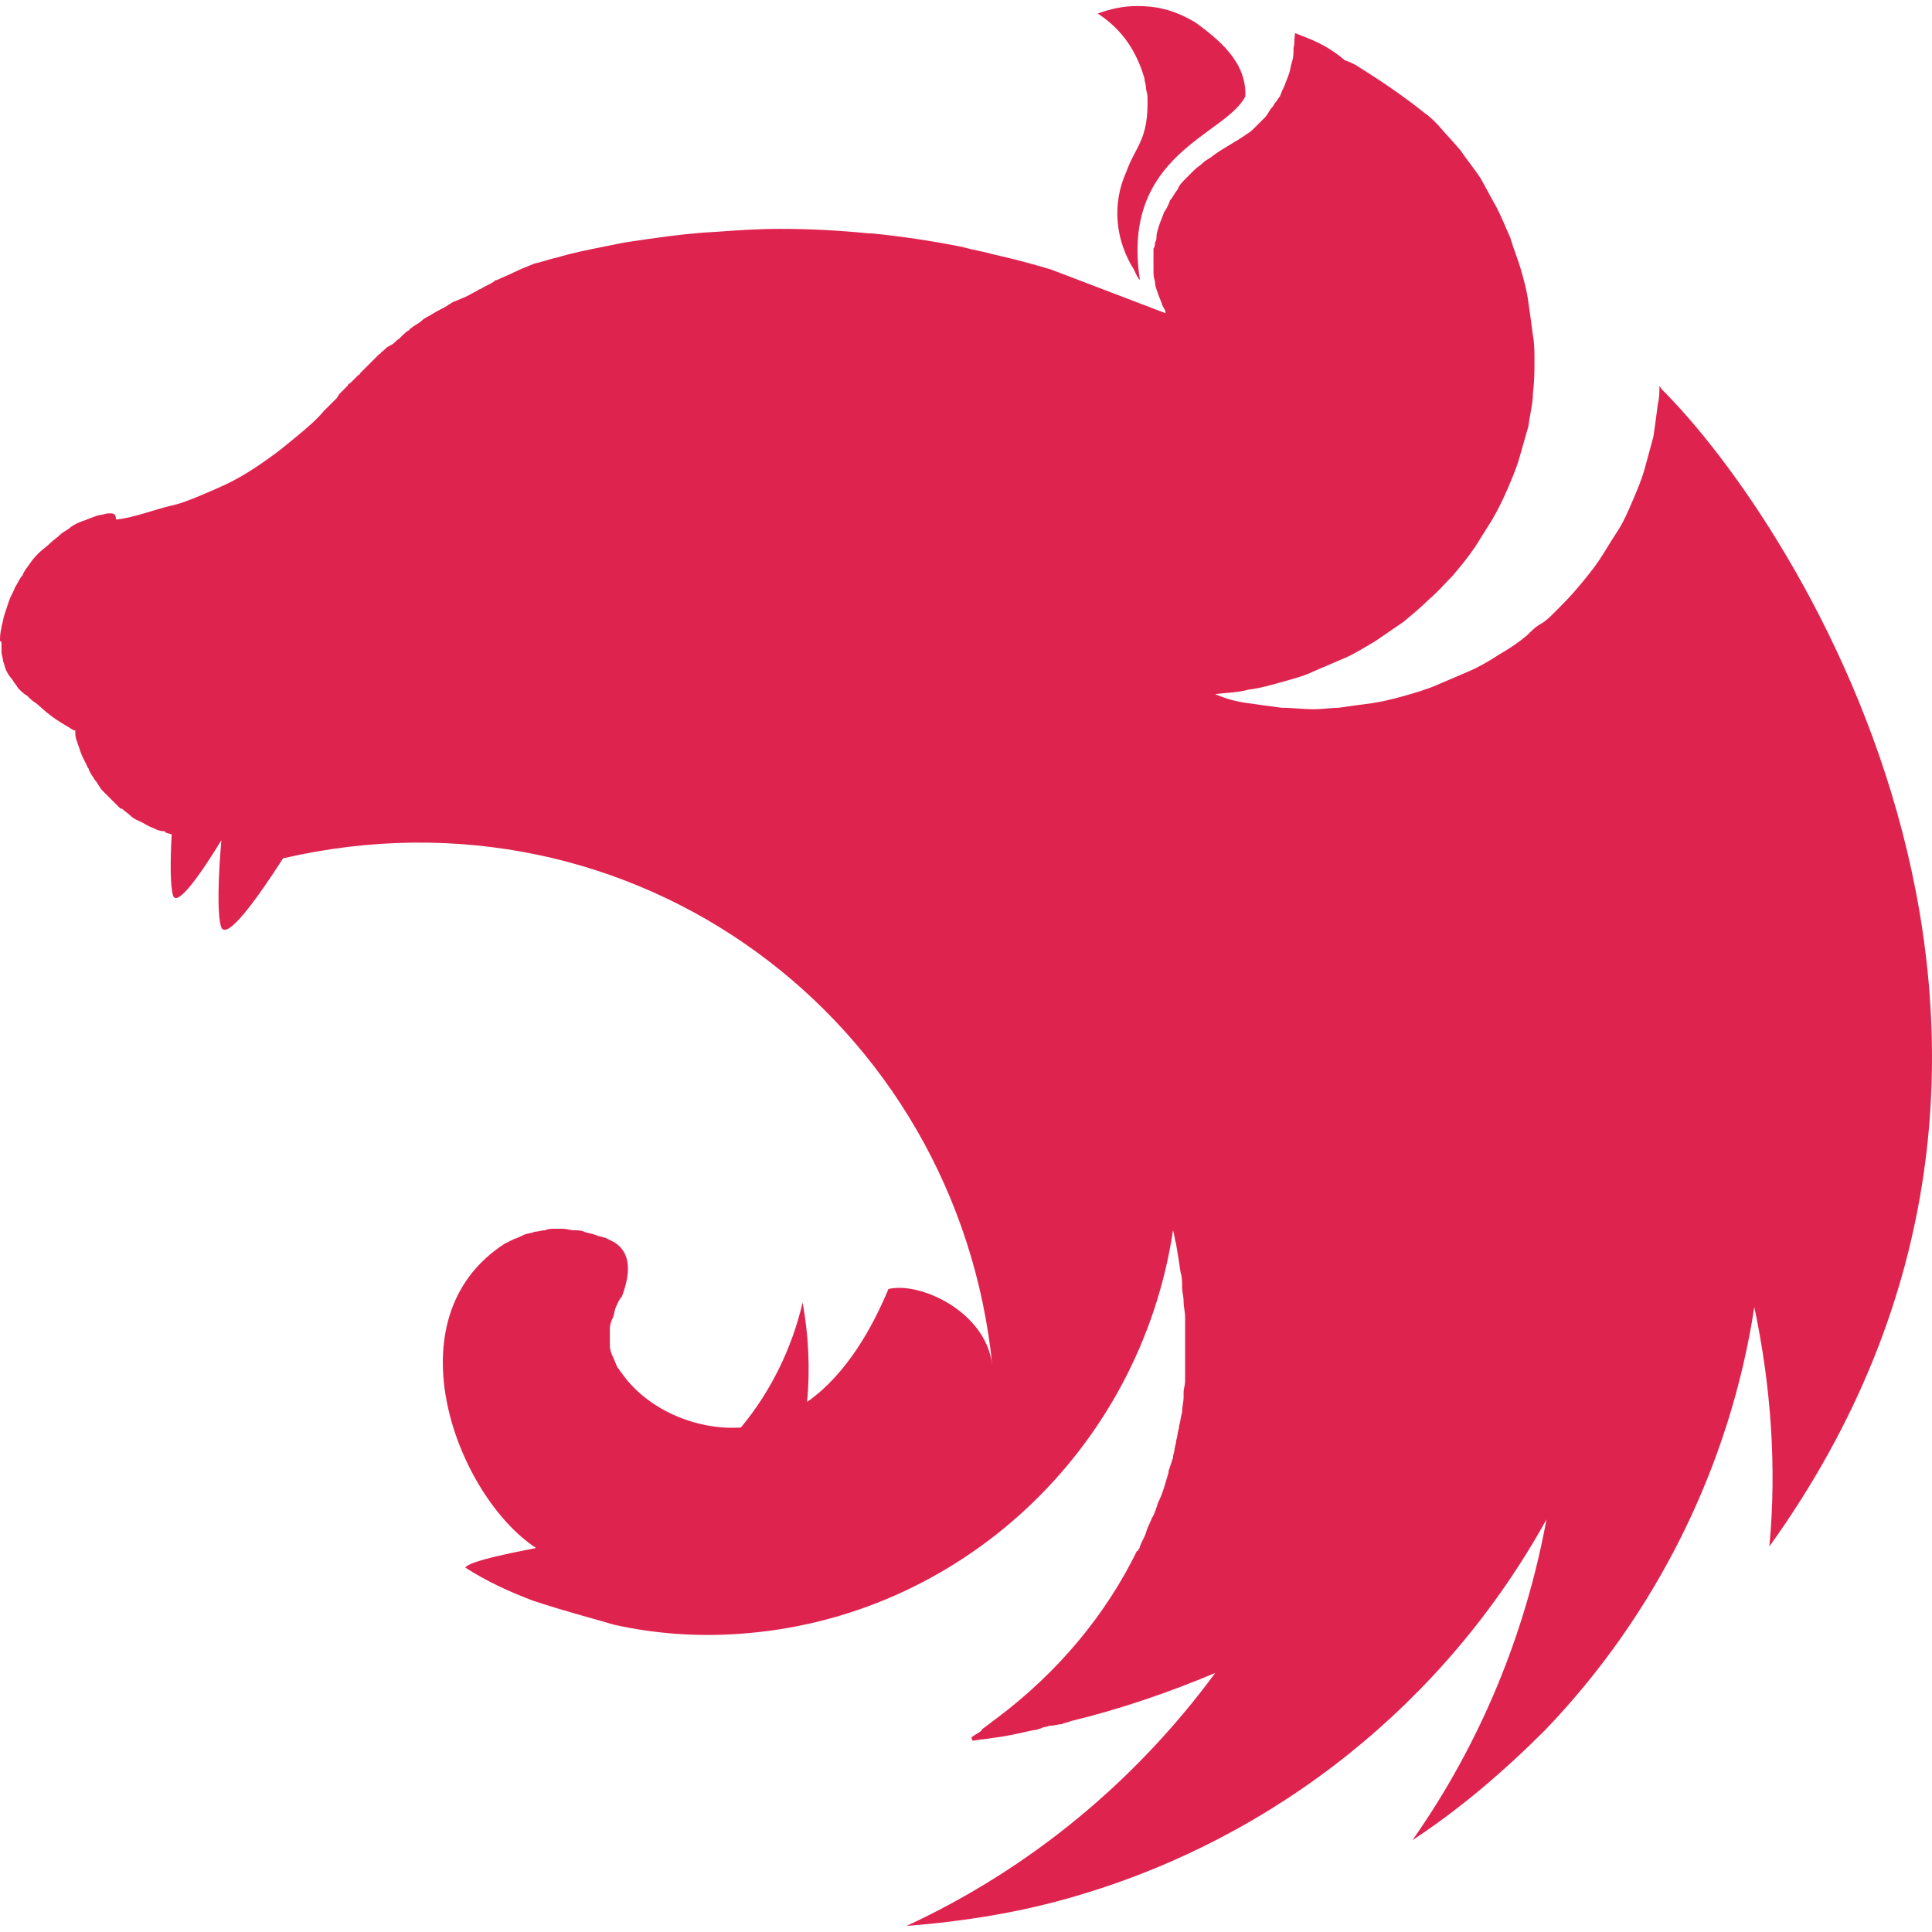
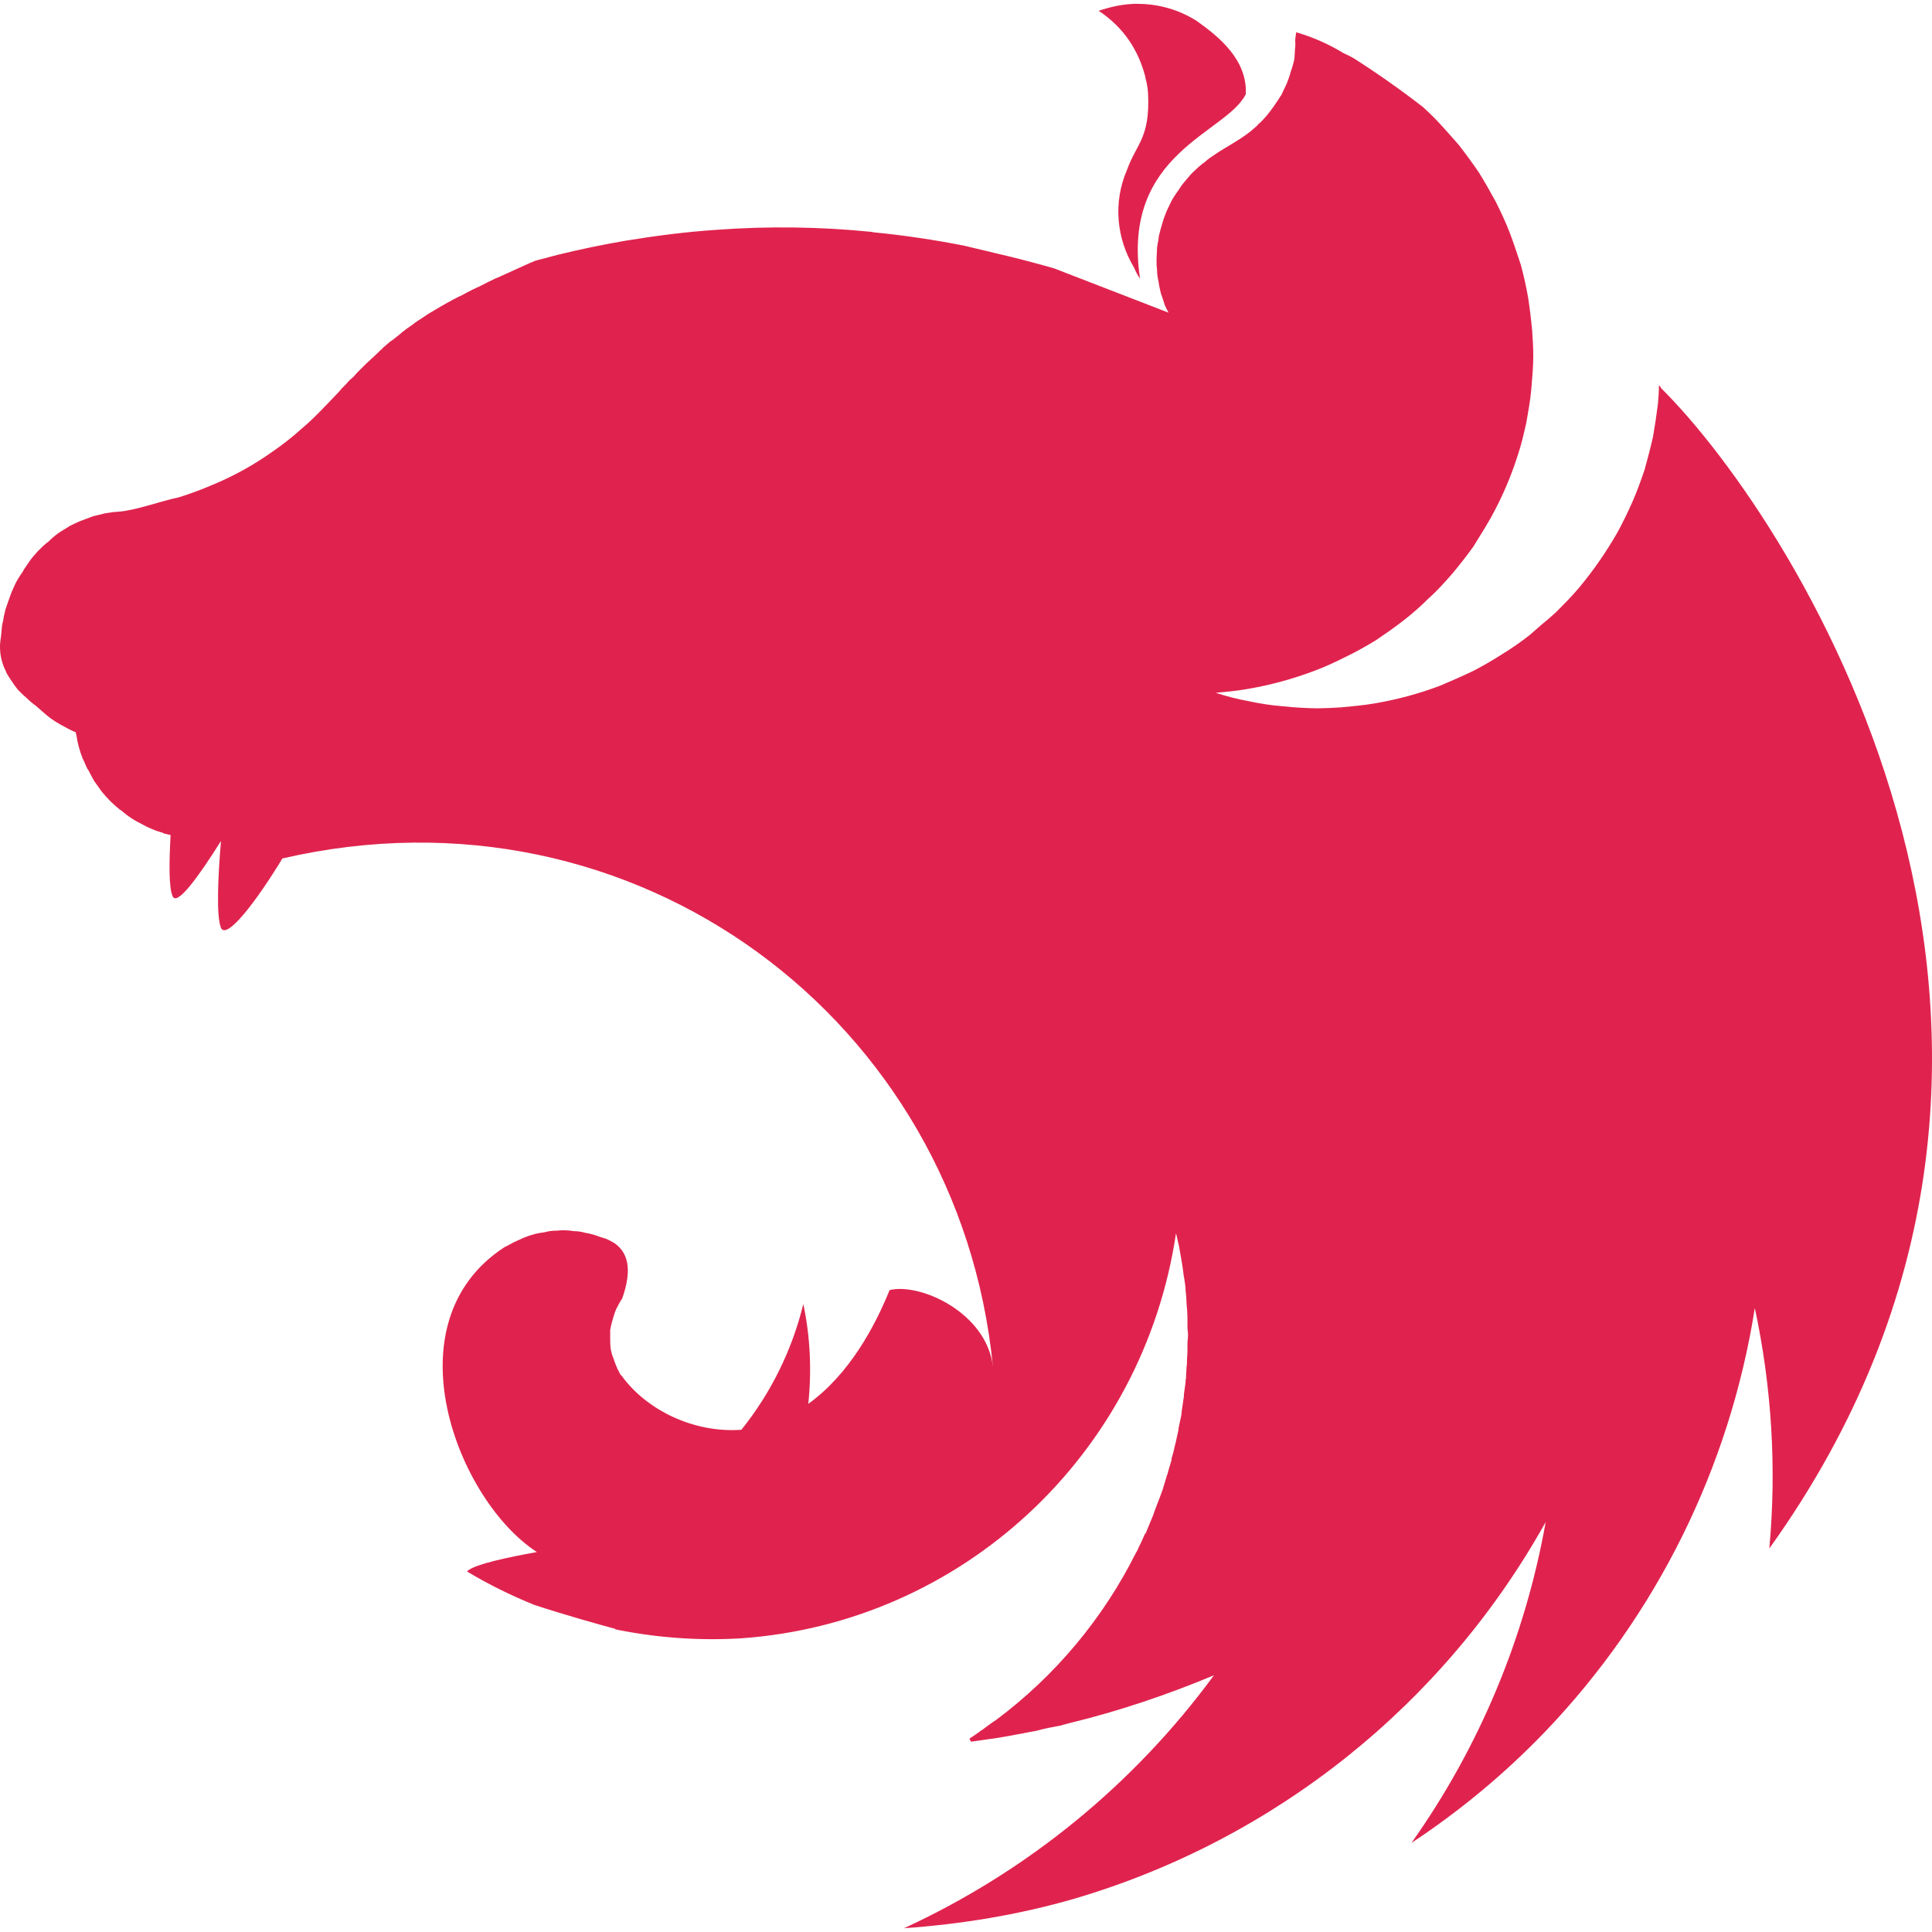
- <svg xmlns="http://www.w3.org/2000/svg" viewBox="0 0 128 128">
-   <path fill="#df234f" d="M75.323.4c-.898 0-1.796.199-2.594.498 1.696 1.098 2.594 2.594 3.093 4.29 0 .2.1.4.1.599 0 .2.1.399.1.598.1 2.894-.799 3.293-1.397 4.989-.998 2.194-.698 4.589.499 6.484.1.2.2.5.399.699-1.297-8.38 5.686-9.578 6.983-12.172.1-2.294-1.795-3.79-3.292-4.888C77.718.599 76.52.399 75.324.399ZM85.8 2.194c-.1.798 0 .599-.1.998 0 .299 0 .598-.1.898-.1.299-.1.499-.2.798-.1.3-.199.499-.299.798-.1.2-.2.399-.3.698-.099.1-.199.3-.298.4-.1.1-.1.199-.2.299-.2.2-.3.498-.499.698l-.598.599c-.2.2-.4.399-.599.498-.698.5-1.496.898-2.195 1.397-.2.2-.499.3-.698.499-.2.2-.4.3-.599.499l-.598.598c-.2.2-.4.4-.5.699-.199.2-.299.499-.498.698-.1.3-.2.499-.399.798-.1.3-.2.5-.3.798-.1.3-.199.599-.199.798 0 .1 0 .3-.1.4 0 .1 0 .299-.1.399v1.396c0 .3 0 .5.1.798 0 .3.1.5.2.799s.2.498.3.798c.099.2.199.299.199.499l-7.583-2.894a53.157 53.157 0 0 0-3.79-.997c-.699-.2-1.397-.3-2.096-.5a61.927 61.927 0 0 0-5.986-.897h-.2c-1.995-.2-3.89-.3-5.885-.3-1.497 0-2.894.1-4.29.2-1.996.1-3.99.4-5.986.699l-1.497.299c-.997.2-1.995.399-2.993.698-.499.1-.997.3-1.496.4-.499.199-.998.398-1.397.598-.399.2-.698.3-1.097.499-.1 0-.1 0-.2.1-.3.199-.598.299-.898.498-.1 0-.2.1-.2.1-.398.2-.698.4-.997.499-.2.1-.499.2-.698.3-.1.099-.2.099-.3.199-.299.2-.598.299-.898.498-.299.2-.598.3-.798.5-.2.199-.499.299-.698.498 0 0-.1 0-.1.1-.2.1-.399.3-.598.499l-.1.1c-.2.1-.3.299-.499.399-.1 0-.1.1-.2.1-.199.1-.299.299-.498.398 0 .1-.1.1-.1.1l-.599.599-.1.1-.598.598s0 .1-.1.1l-.499.499c-.1.1-.2.1-.2.2l-.598.598c0 .1-.1.1-.1.2l-.798.797-.1.1c-.498.599-1.097 1.098-1.695 1.597-.599.498-1.198.997-1.896 1.496s-1.297.898-1.995 1.297c-.699.399-1.397.698-2.095.998-.699.299-1.397.598-2.095.798-1.397.3-2.794.898-3.991.997 0-.498-.3-.399-.599-.399-.299.1-.598.1-.798.2-.3.1-.499.2-.798.3a2.96 2.96 0 0 0-.798.398c-.2.2-.499.3-.698.5-.2.199-.5.398-.699.598-.2.2-.499.399-.698.598-.2.2-.4.4-.599.699-.2.299-.399.498-.499.798-.199.2-.299.499-.498.798-.1.3-.3.598-.4.898l-.299.898c-.1.299-.1.498-.2.798v.1c-.1.3-.1.698-.1.898.1-.1.1.1.1.299v.399c0 .2.1.399.1.598.1.2.1.4.2.599.099.2.199.399.398.599.1.2.3.399.4.598.199.2.398.4.598.499.2.2.399.4.598.499.798.698.998.898 1.996 1.496.2.1.299.2.499.3h.1v.2c0 .298.1.498.199.797.1.3.2.599.3.798l.298.599c0 .1.1.1.1.2.1.299.3.498.4.698.199.2.299.499.498.698l.599.599.598.598h.1c.2.2.399.3.599.5s.499.299.698.398c.2.1.499.3.798.4.2.1.4.199.698.199 0 0 .1 0 .1.1.1 0 .3.1.4.1-.1 1.795-.1 3.491.1 4.09.298.698 1.795-1.397 3.192-3.691-.2 2.294-.3 4.988 0 5.786.399.798 2.294-1.796 4.09-4.59 23.345-5.387 44.695 10.775 46.99 33.622-.4-3.592-4.79-5.587-6.884-5.088-.998 2.394-2.694 5.587-5.387 7.482.199-2.195.1-4.39-.3-6.584-.698 2.993-2.095 5.886-4.09 8.28-3.093.2-6.285-1.297-7.882-3.591-.1-.1-.2-.3-.299-.4-.1-.199-.2-.498-.3-.698-.1-.2-.199-.499-.199-.698v-1.197c0-.2.1-.5.2-.699s.1-.499.2-.698c.099-.2.199-.499.398-.698.599-1.597.599-2.894-.499-3.592l-.598-.3c-.1 0-.3-.099-.4-.099s-.199-.1-.299-.1c-.199-.1-.498-.1-.698-.2-.2-.1-.499-.1-.698-.1-.2 0-.5-.099-.699-.099h-.498c-.3 0-.5 0-.699.1-.2 0-.499.1-.698.1-.2.1-.499.1-.699.2-.199.099-.399.199-.698.298l-.599.3c-7.682 4.988-3.092 16.76 2.096 20.152-1.996.4-3.991.798-4.59 1.198l-.1.1c1.397.897 2.894 1.596 4.49 2.194 2.095.699 4.39 1.297 5.387 1.597 2.694.598 5.488.798 8.281.598 14.566-.998 26.538-12.171 28.732-26.737.1.3.1.598.2.898.1.598.2 1.197.3 1.895.1.3.1.599.1.898v.1c0 .3.099.599.099.898 0 .399.1.698.1 1.097v4.19c0 .3-.1.5-.1.799v.299c0 .3-.1.599-.1.998-.1.299-.1.598-.2.898v.1c-.1.299-.1.598-.199.897v.1c-.1.3-.1.599-.2.898v.1l-.299.898v.1c-.1.299-.2.698-.299.997-.1.3-.2.599-.4.998-.099.299-.199.698-.398.997-.1.3-.3.599-.4.998-.099.3-.299.599-.398.898 0 .1-.1.2-.1.2s0 .1-.1.1c-2.095 4.289-5.287 8.08-9.278 11.073-.3.2-.499.4-.798.599-.1.1-.2.1-.2.2-.2.199-.499.299-.698.498l.1.2c.498-.1.898-.1 1.396-.2.898-.1 1.696-.3 2.594-.499.2 0 .5-.1.699-.2.2 0 .299-.1.498-.1s.5-.099.699-.099c.2-.1.399-.1.598-.2 3.293-.797 6.485-1.895 9.578-3.192-5.288 7.183-12.271 12.97-20.452 16.76 3.791-.299 7.582-.897 11.273-1.995a52.469 52.469 0 0 0 31.127-24.941c-1.396 7.582-4.39 14.865-8.879 21.25 3.193-2.095 6.086-4.59 8.78-7.283 7.382-7.682 12.27-17.559 13.867-28.034 1.098 5.188 1.497 10.575.998 15.863 23.844-33.222 1.995-67.641-7.183-76.72 0-.1-.1-.1-.1-.2 0 .4 0 .798-.1 1.198-.1.798-.2 1.496-.3 2.194-.199.699-.398 1.497-.598 2.195-.2.699-.499 1.397-.798 2.095-.3.699-.599 1.397-.998 1.996s-.798 1.297-1.197 1.895c-.399.599-.898 1.197-1.397 1.796-.498.599-.997 1.097-1.596 1.696-.3.3-.598.599-.997.798-.3.2-.5.4-.799.698-.598.5-1.197.898-1.895 1.297-.599.4-1.297.799-1.995 1.098l-2.096.898c-.698.299-1.396.499-2.095.698-.698.2-1.496.4-2.195.499-.798.1-1.496.2-2.194.3-.5 0-1.098.099-1.597.099-.798 0-1.496-.1-2.194-.1-.799-.1-1.497-.2-2.195-.3a7.874 7.874 0 0 1-2.195-.598c.698-.1 1.496-.1 2.195-.299.798-.1 1.496-.3 2.195-.499.698-.2 1.496-.399 2.095-.698l2.095-.898c.698-.3 1.297-.698 1.995-1.097.599-.4 1.297-.898 1.896-1.297.598-.5 1.197-.998 1.696-1.497.598-.499 1.097-1.097 1.596-1.596.499-.599.998-1.197 1.397-1.796.1-.1.1-.2.2-.3.298-.498.697-1.097.997-1.595a18.56 18.56 0 0 0 .997-1.996c.3-.698.6-1.397.799-2.095l.598-2.095c.1-.798.3-1.496.3-2.195.1-.798.1-1.496.1-2.195 0-.498 0-1.097-.1-1.596-.1-.798-.2-1.496-.3-2.195-.1-.798-.3-1.496-.499-2.195-.2-.698-.499-1.396-.698-2.095-.3-.698-.599-1.396-.898-1.995-.399-.698-.698-1.297-1.097-1.995-.4-.599-.898-1.198-1.297-1.796-.499-.599-.998-1.098-1.497-1.696-.299-.3-.598-.599-.898-.798-1.496-1.197-2.993-2.195-4.589-3.193-.2-.1-.399-.2-.698-.3-1.297-1.096-2.295-1.396-3.292-1.795Z" />
+ <svg xmlns="http://www.w3.org/2000/svg" fill="#E0234E" role="img" viewBox="0 0 24 24">
+   <path d="M14.131.047c-.173 0-.334.037-.483.087.316.21.49.49.576.806.007.043.019.074.025.117a.681.681 0 0 1 .013.112c.024.545-.143.614-.26.936-.18.415-.13.861.086 1.22a.74.74 0 0 0 .074.137c-.235-1.568 1.073-1.803 1.314-2.293.019-.428-.334-.713-.613-.911a1.37 1.37 0 0 0-.732-.21zM16.102.4c-.024.143-.006.106-.012.18-.006.05-.006.112-.012.161-.013.05-.025.1-.044.149-.012.05-.03.1-.05.149l-.067.142c-.02.025-.031.05-.05.075l-.037.055a2.152 2.152 0 0 1-.093.124c-.037.038-.068.081-.112.112v.006c-.037.031-.074.068-.118.1-.13.099-.278.173-.415.266-.043.03-.087.056-.124.093a.906.906 0 0 0-.118.099c-.043.037-.074.074-.111.118-.031.037-.068.08-.093.124a1.582 1.582 0 0 0-.087.13c-.025.05-.043.093-.068.142-.019.05-.037.093-.05.143a2.007 2.007 0 0 0-.043.155c-.006.025-.006.056-.012.08-.007.025-.007.05-.013.075 0 .05-.006.105-.006.155 0 .037 0 .074.006.111 0 .05.006.1.019.155.006.05.018.1.03.15.02.049.032.098.05.148.013.03.031.062.044.087l-1.426-.552c-.241-.068-.477-.13-.719-.186l-.39-.093c-.372-.074-.75-.13-1.128-.167-.013 0-.019-.006-.031-.006A11.082 11.082 0 0 0 8.9 2.855c-.378.025-.756.074-1.134.136a12.45 12.45 0 0 0-.837.174l-.279.074c-.092.037-.18.08-.266.118l-.205.093c-.012.006-.024.006-.03.012-.063.031-.118.056-.174.087a2.738 2.738 0 0 0-.236.118c-.043.018-.086.043-.124.062a.559.559 0 0 1-.055.03c-.056.032-.112.063-.162.094a1.56 1.56 0 0 0-.148.093c-.044.03-.087.055-.124.086-.006.007-.013.007-.019.013-.037.025-.08.056-.118.087l-.012.012-.093.074c-.012.007-.025.019-.037.025-.031.025-.062.056-.093.08-.006.013-.019.02-.025.025-.037.038-.074.069-.111.106-.007 0-.007.006-.013.012a1.742 1.742 0 0 0-.111.106c-.007.006-.007.012-.013.012a1.454 1.454 0 0 0-.093.1c-.012.012-.03.024-.043.036a1.374 1.374 0 0 1-.106.112c-.006.012-.018.019-.024.03-.05.05-.093.1-.143.15l-.018.018c-.1.106-.205.211-.317.304-.111.1-.229.192-.347.273a3.777 3.777 0 0 1-.762.421c-.13.056-.267.106-.403.149-.26.056-.527.161-.756.18-.05 0-.105.012-.155.018l-.155.037-.149.056c-.05.019-.099.044-.148.068-.044.031-.093.056-.137.087a1.011 1.011 0 0 0-.124.106c-.043.03-.087.074-.124.111-.037.043-.074.08-.105.124-.031.05-.068.093-.093.143a1.092 1.092 0 0 0-.087.142c-.025.056-.05.106-.068.161-.019.05-.037.106-.056.161-.012.05-.025.1-.03.15 0 .005-.007.012-.007.018-.012.056-.012.13-.019.167C.006 7.95 0 7.986 0 8.03a.657.657 0 0 0 .074.31v.006c.019.037.044.075.069.112.024.037.05.074.08.111.031.031.068.069.106.1a.906.906 0 0 0 .117.099c.149.13.186.173.378.272.031.019.062.031.1.05.006 0 .012.006.018.006 0 .013 0 .019.006.031a1.272 1.272 0 0 0 .08.298c.02.037.032.074.05.111.007.013.013.025.02.031.024.05.049.093.073.137l.093.13c.031.037.069.08.106.118.037.037.074.068.118.105 0 0 .006.006.012.006.037.031.074.062.112.087a.986.986 0 0 0 .136.08c.043.025.093.05.142.069a.73.73 0 0 0 .124.043c.007.006.013.006.025.012.025.007.056.013.08.019-.018.335-.024.65.026.762.055.124.328-.254.6-.688-.036.428-.061.93 0 1.079.069.155.44-.329.763-.862 4.395-1.016 8.405 2.02 8.826 6.31-.08-.67-.905-1.041-1.283-.948-.186.458-.502 1.047-1.01 1.413.043-.41.025-.83-.062-1.24a4.009 4.009 0 0 1-.769 1.562c-.588.043-1.177-.242-1.487-.67-.025-.018-.031-.055-.05-.08-.018-.043-.037-.087-.05-.13a.515.515 0 0 1-.037-.13c-.006-.044-.006-.087-.006-.137v-.093a.992.992 0 0 1 .031-.13c.013-.043.025-.086.044-.13.024-.043.043-.087.074-.13.105-.298.105-.54-.087-.682a.706.706 0 0 0-.118-.062c-.024-.006-.055-.018-.08-.025l-.05-.018a.847.847 0 0 0-.13-.031.472.472 0 0 0-.13-.019 1.01 1.01 0 0 0-.136-.012c-.031 0-.062.006-.093.006a.484.484 0 0 0-.137.019c-.043.006-.086.012-.13.024a1.068 1.068 0 0 0-.13.044c-.043.018-.08.037-.124.056-.037.018-.074.043-.118.062-1.444.942-.582 3.148.403 3.787-.372.068-.75.148-.855.229l-.013.012c.267.161.546.298.837.416.397.13.818.247 1.004.297v.006a5.996 5.996 0 0 0 1.562.112c2.746-.192 4.996-2.281 5.405-5.033l.037.161c.019.112.043.23.056.347v.006c.012.056.018.112.025.162v.024c.006.056.012.112.012.162.006.068.012.136.012.204v.1c0 .03.007.067.007.098 0 .038-.007.075-.007.112v.087c0 .043-.006.08-.006.124 0 .025 0 .05-.006.08 0 .044-.006.087-.006.137-.006.018-.006.037-.006.055l-.02.143c0 .019 0 .037-.005.056-.007.062-.019.118-.025.18v.012l-.037.174v.018l-.037.167c0 .007-.007.02-.007.025a1.663 1.663 0 0 1-.043.168v.018c-.019.062-.037.118-.05.174-.006.006-.006.012-.006.012l-.056.186c-.024.062-.043.118-.068.18-.025.062-.043.124-.068.18-.025.062-.05.117-.074.18h-.007c-.024.055-.05.117-.08.173a.302.302 0 0 1-.019.043c-.006.006-.006.013-.012.019a5.867 5.867 0 0 1-1.742 2.082c-.05.031-.099.069-.149.106-.012.012-.03.018-.043.03a2.603 2.603 0 0 1-.136.094l.018.037h.007l.26-.037h.006c.161-.025.322-.056.483-.087.044-.006.093-.019.137-.031l.087-.019c.043-.006.086-.018.13-.024.037-.013.074-.02.111-.031.62-.15 1.221-.354 1.798-.595a9.926 9.926 0 0 1-3.85 3.142c.714-.05 1.426-.167 2.114-.366a9.903 9.903 0 0 0 5.857-4.68 9.893 9.893 0 0 1-1.667 3.986 9.758 9.758 0 0 0 1.655-1.376 9.824 9.824 0 0 0 2.61-5.268c.21.98.272 1.99.18 2.987 4.474-6.241.371-12.712-1.346-14.416-.006-.013-.012-.019-.012-.031-.006.006-.006.006-.006.012 0-.006 0-.006-.007-.012 0 .074-.006.148-.012.223a8.34 8.34 0 0 1-.062.415c-.03.136-.068.273-.105.41-.044.13-.093.266-.15.396a5.322 5.322 0 0 1-.185.378 4.735 4.735 0 0 1-.477.688c-.093.111-.192.21-.292.31a3.994 3.994 0 0 1-.18.155l-.142.124a3.459 3.459 0 0 1-.347.241 4.295 4.295 0 0 1-.366.211c-.13.062-.26.118-.39.174a4.364 4.364 0 0 1-.818.223c-.143.025-.285.037-.422.05a4.914 4.914 0 0 1-.297.012 4.66 4.66 0 0 1-.422-.025 3.137 3.137 0 0 1-.421-.062 3.136 3.136 0 0 1-.415-.105h-.007c.137-.013.273-.025.41-.05a4.493 4.493 0 0 0 .818-.223c.136-.05.266-.112.39-.174.13-.062.248-.13.372-.204.118-.08.235-.161.347-.248.112-.087.217-.18.316-.279.105-.093.198-.198.291-.304.093-.111.18-.223.26-.334.013-.019.026-.044.038-.062.062-.1.124-.199.18-.298a4.272 4.272 0 0 0 .334-.775c.044-.13.075-.266.106-.403.025-.142.05-.278.062-.415.012-.142.025-.285.025-.421 0-.1-.007-.199-.013-.298a6.726 6.726 0 0 0-.05-.415 4.493 4.493 0 0 0-.092-.415c-.044-.13-.087-.267-.137-.397-.05-.13-.111-.26-.173-.384-.069-.124-.137-.248-.211-.366a6.843 6.843 0 0 0-.248-.34c-.093-.106-.186-.212-.285-.317a3.878 3.878 0 0 0-.161-.155c-.28-.217-.57-.421-.862-.607a1.154 1.154 0 0 0-.124-.062 2.415 2.415 0 0 0-.589-.26Z" />
</svg>
